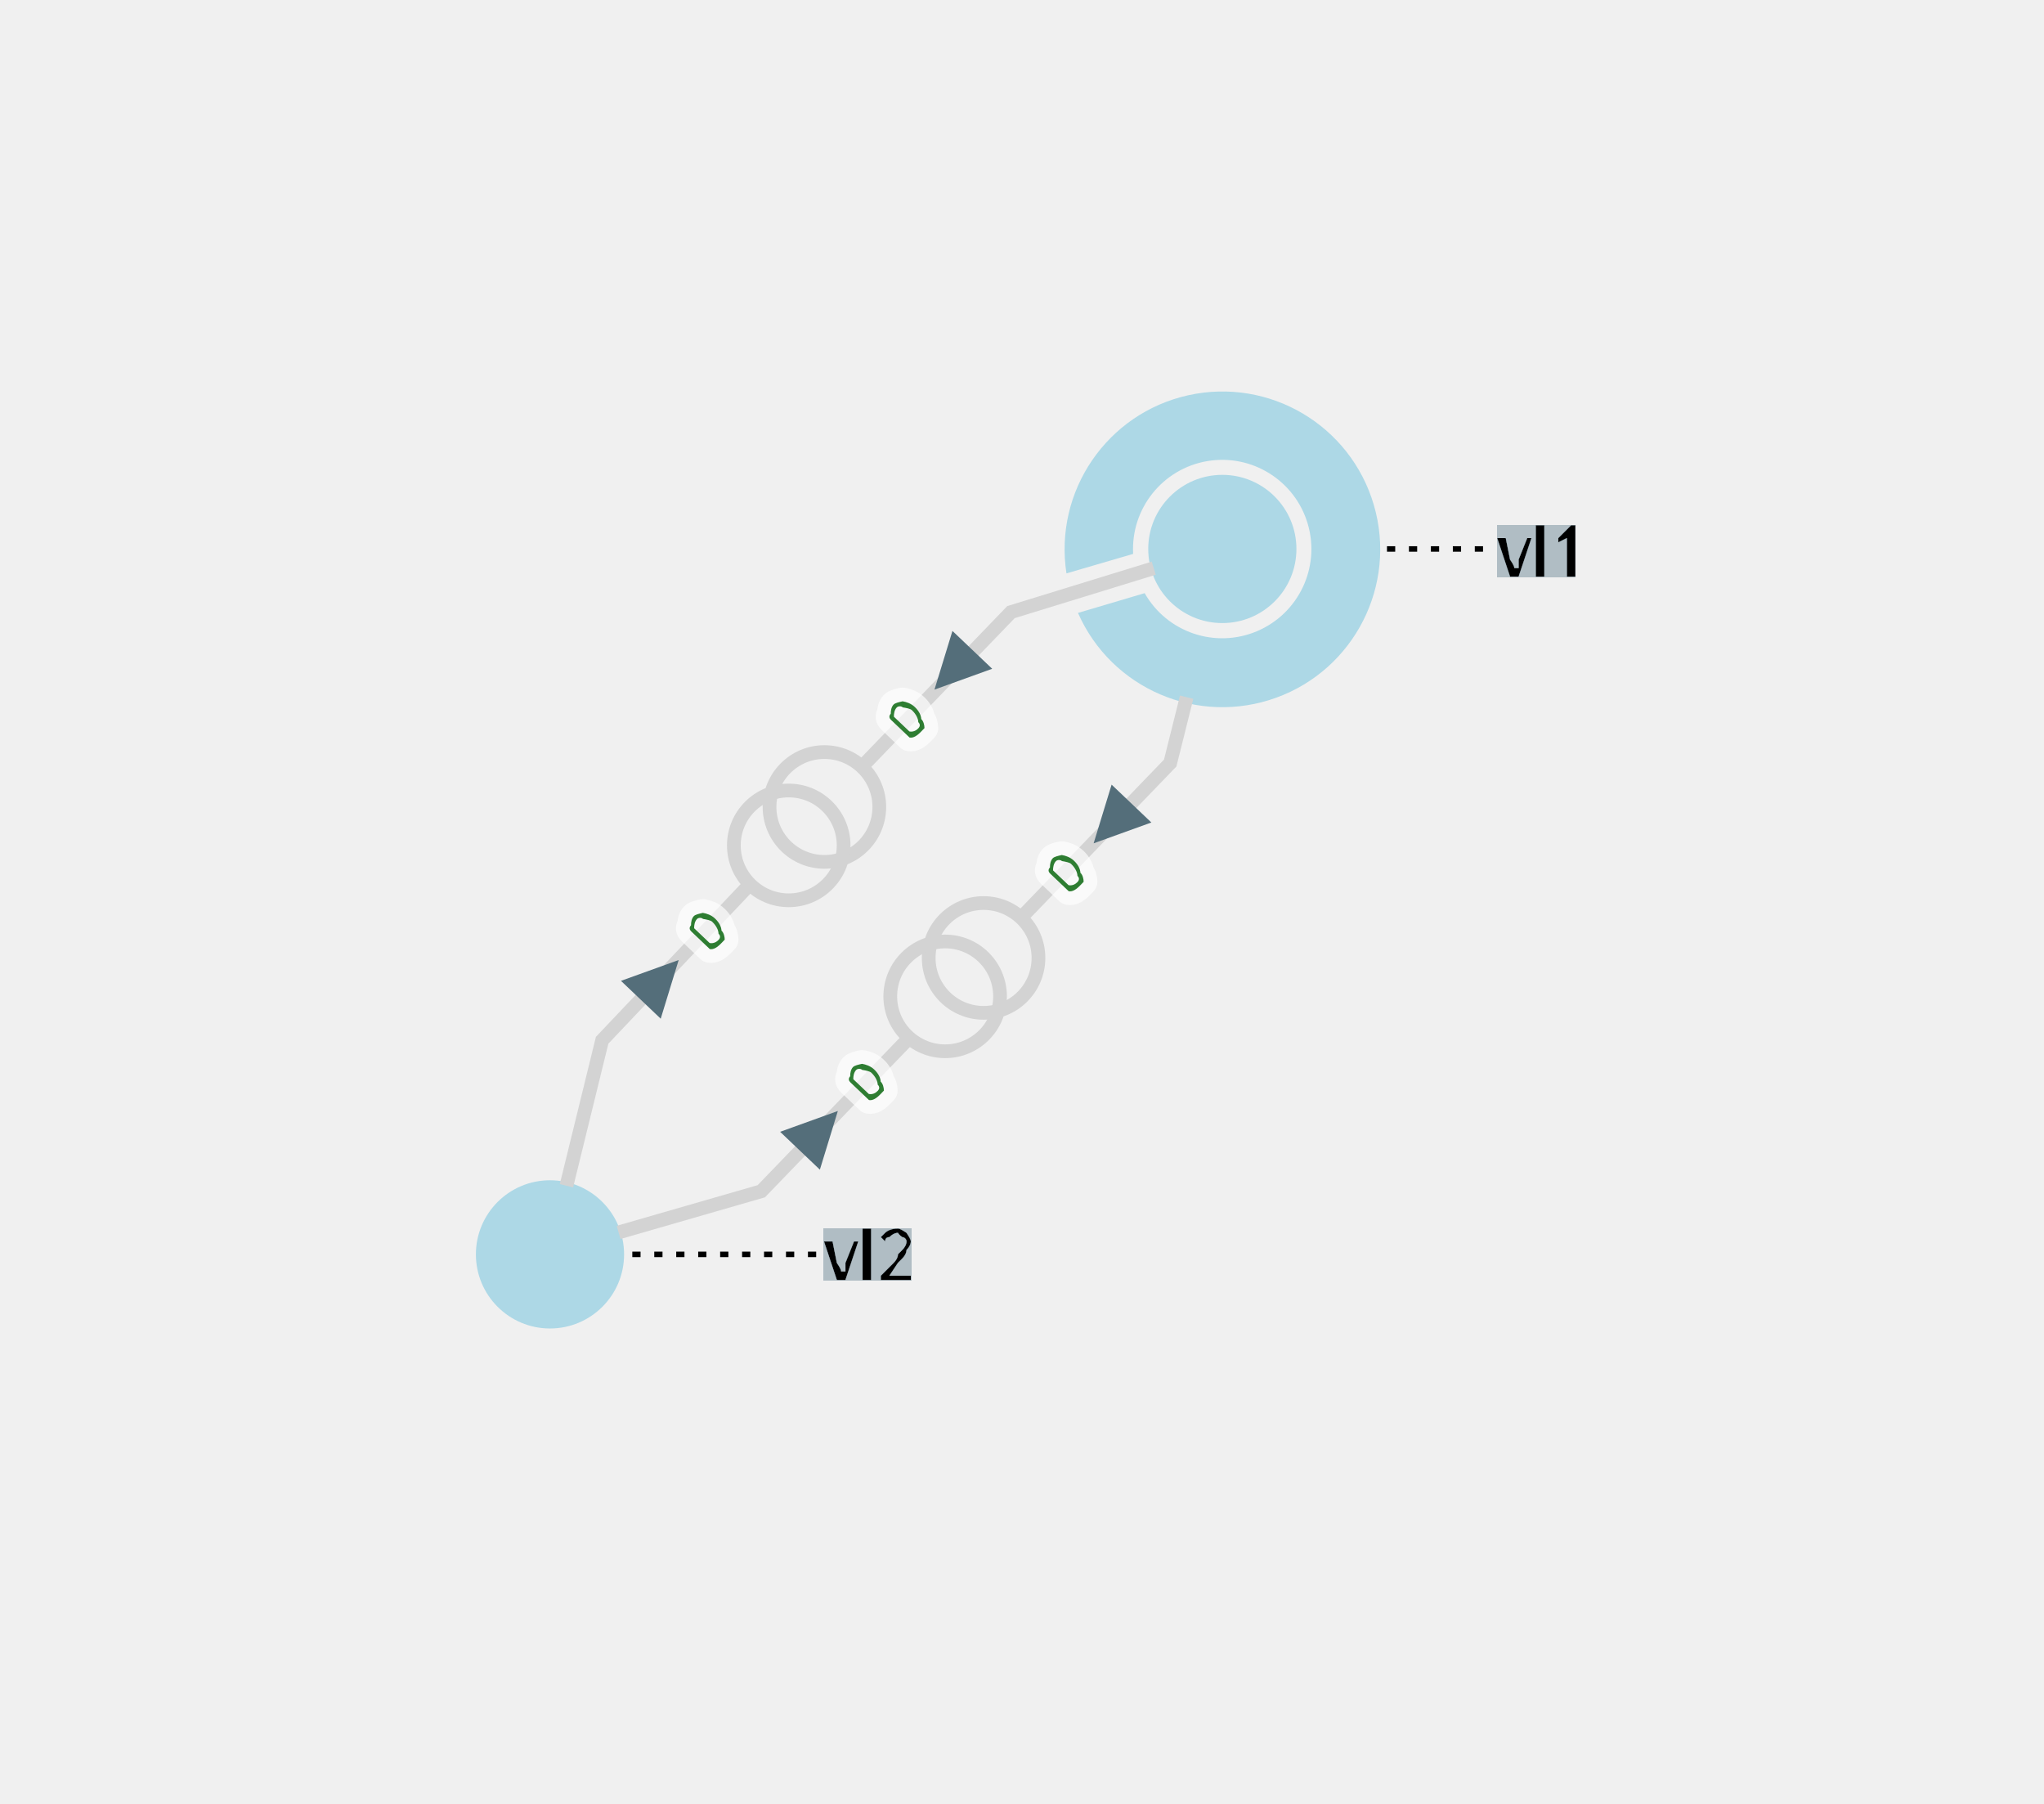
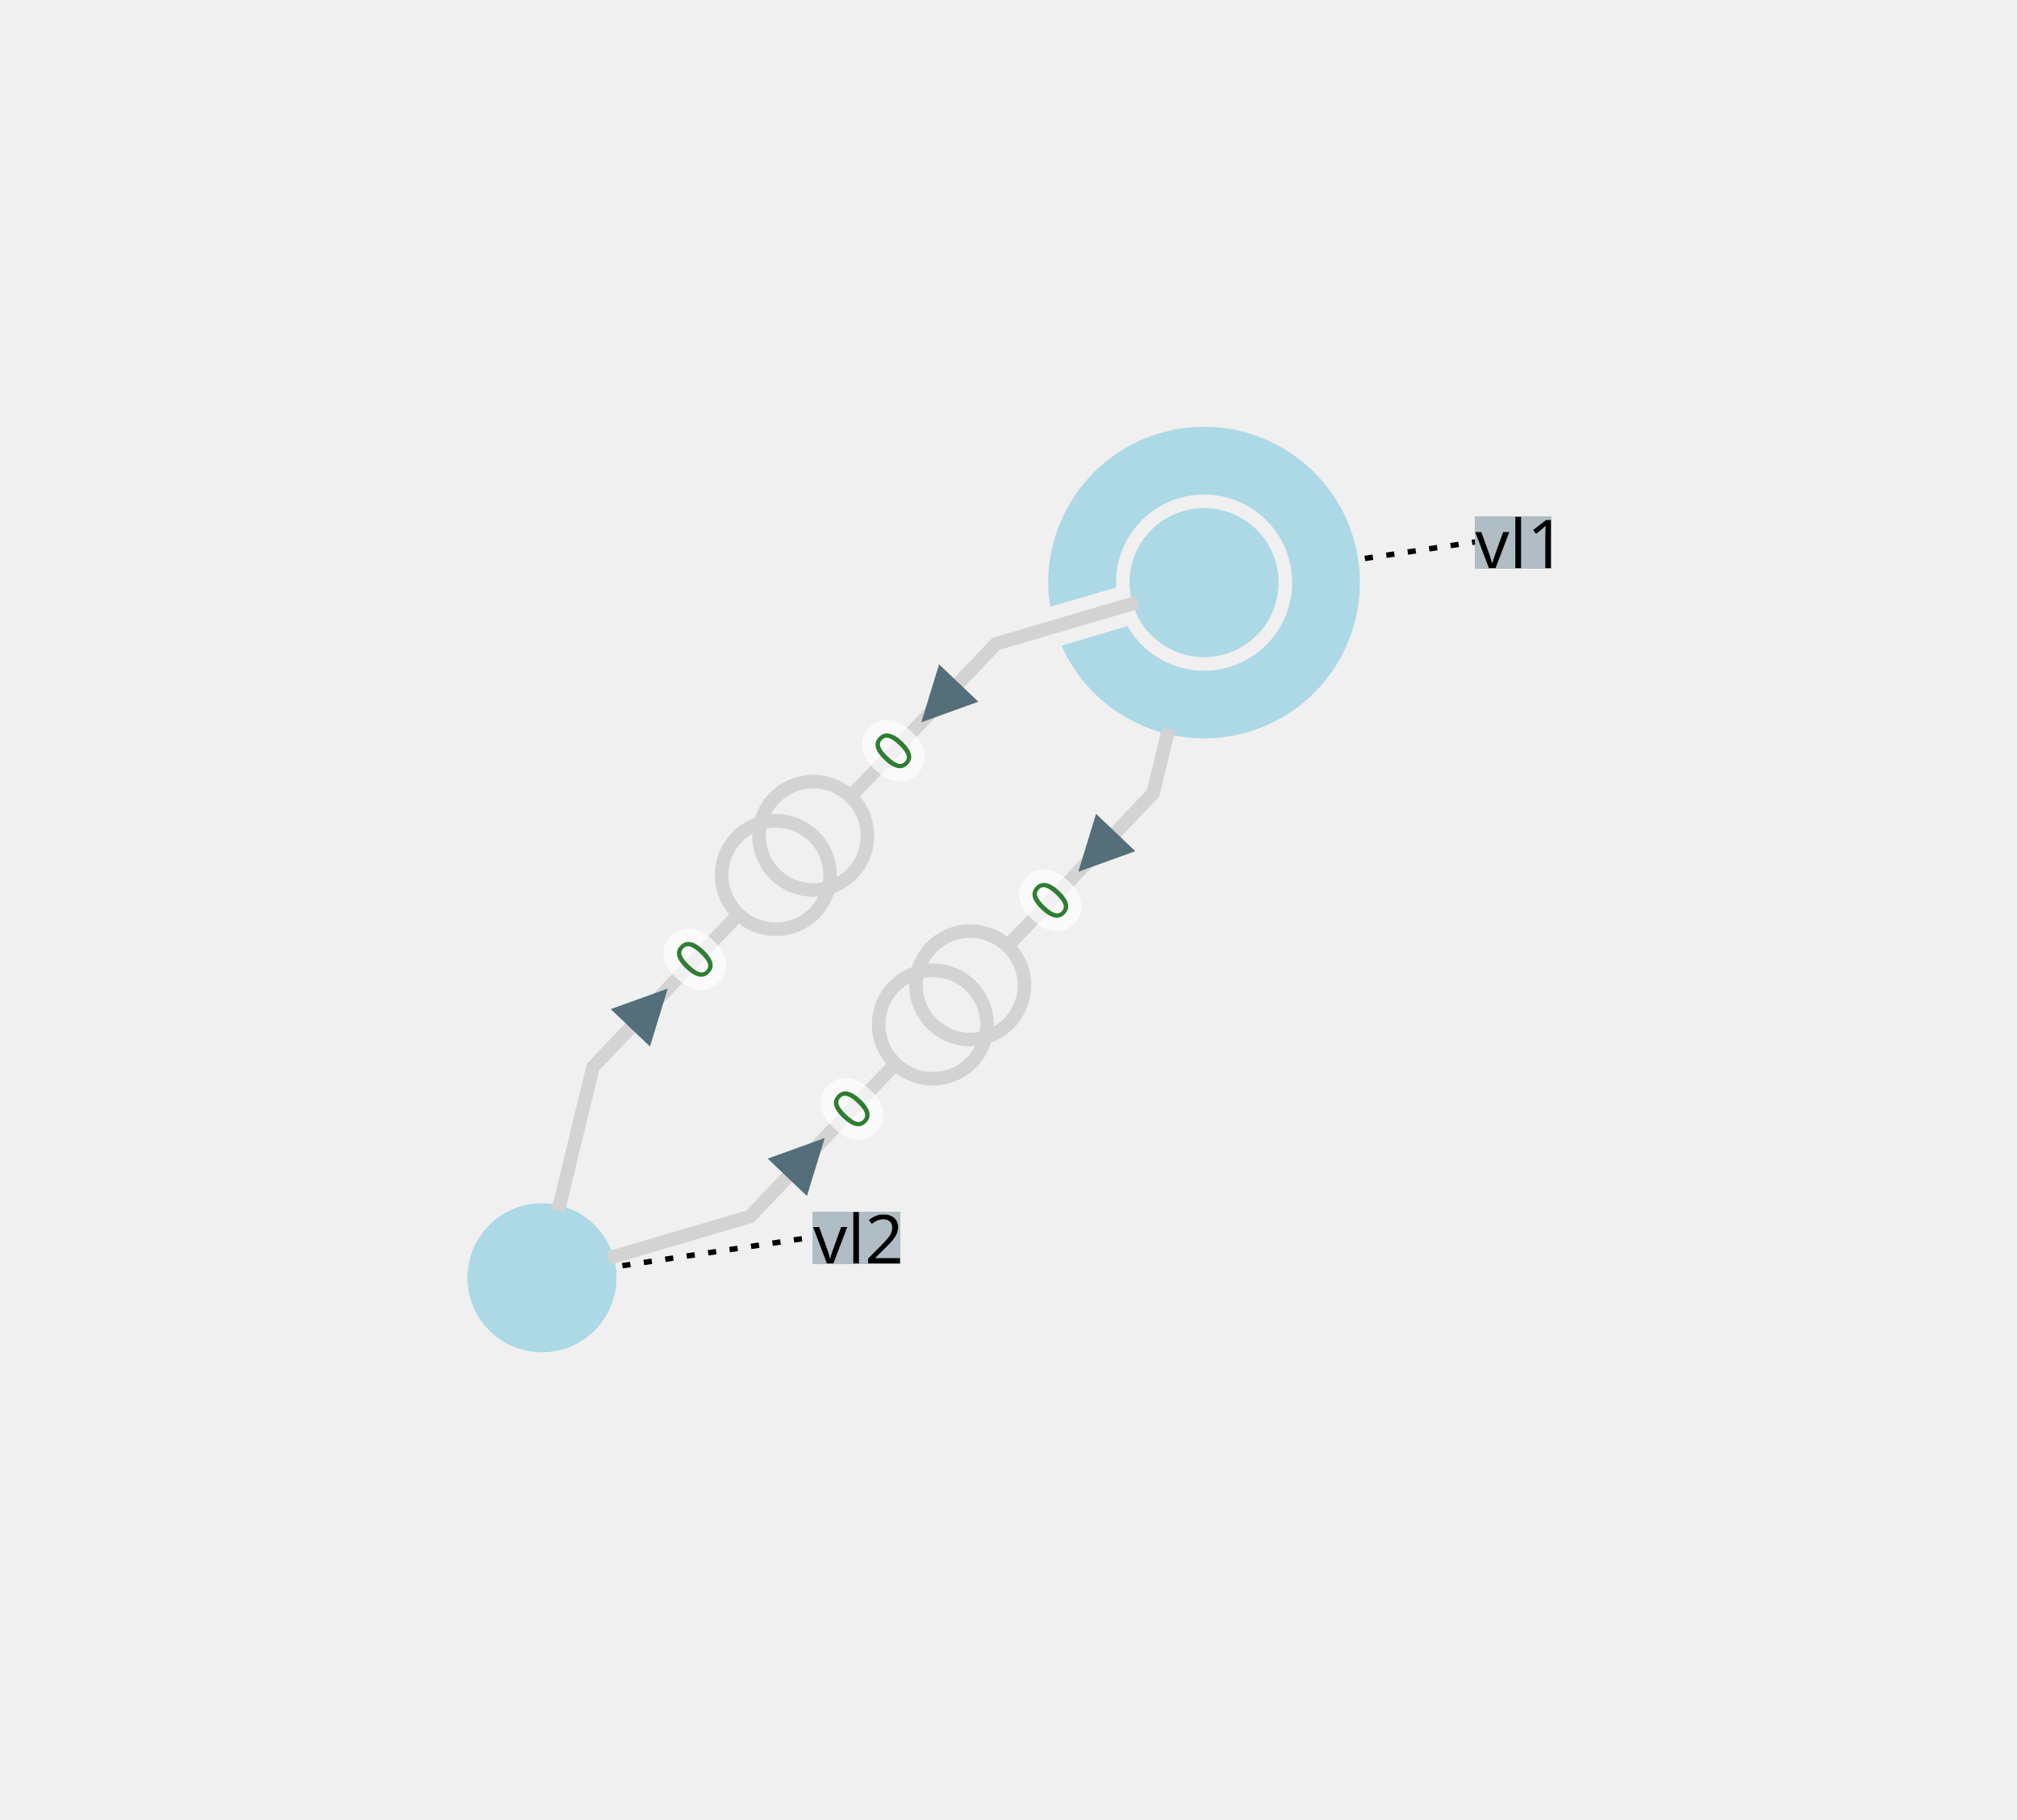
- <svg xmlns="http://www.w3.org/2000/svg" width="800.00" height="705.66" viewBox="-2.85 -2.89 7.44 6.57">
+ <svg xmlns="http://www.w3.org/2000/svg" width="372.16" height="335.78" viewBox="-284.74 -303.93 744.32 671.55">
  <style>
- .nad-branch-edges polyline, .nad-branch-edges path {stroke: var(--nad-vl-color, lightgrey); stroke-width: 0.05; fill: none}
- .nad-branch-edges circle {stroke: var(--nad-vl-color, lightgrey); stroke-width: 0.05; fill: none}
- .nad-3wt-edges polyline {stroke: var(--nad-vl-color, lightgrey); stroke-width: 0.05; fill: none}
- .nad-text-edges {stroke: black; stroke-width: 0.02; stroke-dasharray: .03,.05}
- .nad-branch-edges .nad-disconnected polyline, .nad-3wt-edges .nad-disconnected polyline {stroke-dasharray: .1,.1}
+ .nad-branch-edges polyline, .nad-branch-edges path {stroke: var(--nad-vl-color, lightgrey); stroke-width: 5; fill: none}
+ .nad-branch-edges circle {stroke: var(--nad-vl-color, lightgrey); stroke-width: 5; fill: none}
+ .nad-3wt-edges polyline {stroke: var(--nad-vl-color, lightgrey); stroke-width: 5; fill: none}
+ .nad-text-edges {stroke: black; stroke-width: 2; stroke-dasharray: 3,5}
+ .nad-branch-edges .nad-disconnected polyline, .nad-3wt-edges .nad-disconnected polyline {stroke-dasharray: 10,10}
.nad-vl-nodes circle, .nad-vl-nodes path {fill: var(--nad-vl-color, lightblue)}
- .nad-vl-nodes circle.nad-unknown-busnode {stroke: lightgrey; stroke-width: 0.05; stroke-dasharray: .05,.05; fill: none}
- .nad-hvdc-edge polyline.nad-hvdc {stroke: grey; stroke-width: 0.2}
- .nad-3wt-nodes circle {stroke: var(--nad-vl-color, lightgrey); stroke-width: 0.05; fill: none}
+ .nad-vl-nodes circle.nad-unknown-busnode {stroke: lightgrey; stroke-width: 5; stroke-dasharray: 5,5; fill: none}
+ .nad-hvdc-edge polyline.nad-hvdc {stroke: grey; stroke-width: 20}
+ .nad-3wt-nodes circle {stroke: var(--nad-vl-color, lightgrey); stroke-width: 5; fill: none}
.nad-state-out .nad-arrow-in {visibility: hidden}
.nad-state-in .nad-arrow-out {visibility: hidden}
.nad-active path {stroke: none; fill: #546e7a}
.nad-active {visibility: visible}
.nad-reactive {visibility: hidden}
.nad-reactive path {stroke: none; fill: #0277bd}
.nad-text-background {flood-color: #90a4aeaa}
- .nad-text-nodes {font: 0.25px "Verdana"; fill: black; dominant-baseline: central}
- .nad-edge-infos text {font: 0.2px "Verdana"; dominant-baseline:middle; stroke: #FFFFFFAA; stroke-width: 0.1; stroke-linejoin:round; paint-order: stroke}
+ .nad-text-nodes {font: 25px "Verdana"; fill: black; dominant-baseline: central}
+ .nad-edge-infos text {font: 20px "Verdana"; dominant-baseline:middle; stroke: #FFFFFFAA; stroke-width: 10; stroke-linejoin:round; paint-order: stroke}
.nad-edge-infos .nad-state-in text {fill: #b71c1c}
.nad-edge-infos .nad-state-out text {fill: #2e7d32}
.nad-vl0to30 {--nad-vl-color: #AFB42B}
.nad-vl30to50 {--nad-vl-color: #EF9A9A}
.nad-vl50to70 {--nad-vl-color: #9C27B0}
.nad-vl70to120 {--nad-vl-color: #E65100}
.nad-vl120to180 {--nad-vl-color: #00ACC1}
.nad-vl180to300 {--nad-vl-color: #2E7D32}
.nad-vl300to500 {--nad-vl-color: #D32F2F}
.nad-branch-edges .nad-overload polyline, .nad-branch-edges .nad-overload path {animation: line-blink 3s infinite}
.nad-vl-nodes .nad-overvoltage {animation: node-over-blink 3s infinite}
.nad-vl-nodes .nad-undervoltage {animation: node-under-blink 3s infinite}

@keyframes line-blink {
-   0%, 80%, 100% {stroke: var(--nad-vl-color, black); stroke-width: 0.05}
-   40% {stroke: #FFEB3B; stroke-width: 0.15}
+   0%, 80%, 100% {stroke: var(--nad-vl-color, black); stroke-width: 5}
+   40% {stroke: #FFEB3B; stroke-width: 15}
}
@keyframes node-over-blink {
  0%, 80%, 100% {stroke: white; stroke-width: 0}
-   40% {stroke: #ff5722; stroke-width: 0.15}
+   40% {stroke: #ff5722; stroke-width: 15}
}
@keyframes node-under-blink {
  0%, 80%, 100% {stroke: white; stroke-width: 0}
-   40% {stroke: #00BCD4; stroke-width: 0.15}
+   40% {stroke: #00BCD4; stroke-width: 15}
}
</style>
  <defs>
    <filter id="textBgFilter" x="0" y="0" width="1" height="1">
      <feFlood class="nad-text-background" />
      <feComposite in="SourceGraphic" operator="over" />
    </filter>
  </defs>
  <g class="nad-vl-nodes">
-     <g transform="translate(1.60,-0.89)" id="0" class="nad-vl300to500">
-       <circle r="0.27" id="1" />
-       <path d="M-0.568,0.089 A0.575,0.575 345.053 1 1 -0.526,0.233 L-0.283,0.161 A0.325,0.325 -333.556 1 0 -0.325,0.018 Z " id="2" />
+     <g transform="translate(159.59,-88.93)" id="0" class="nad-vl300to500">
+       <circle r="27.50" id="1" />
+       <path d="M-56.804,8.921 A57.500,57.500 345.053 1 1 -52.581,23.270 L-28.253,16.063 A32.500,32.500 -333.556 1 0 -32.450,1.801 Z " id="2" />
    </g>
-     <g transform="translate(-0.85,1.68)" id="3" class="nad-vl180to300">
-       <circle r="0.27" id="4" />
+     <g transform="translate(-84.74,167.62)" id="3" class="nad-vl180to300">
+       <circle r="27.50" id="4" />
    </g>
  </g>
  <g class="nad-branch-edges">
    <g id="5">
      <g class="nad-vl300to500">
-         <polyline points="1.35,-0.82 0.83,-0.66 0.29,-0.10" />
-         <g class="nad-edge-infos" transform="translate(0.62,-0.45)">
+         <polyline points="135.12,-81.73 82.84,-66.34 29.15,-9.96" />
+         <g class="nad-edge-infos" transform="translate(62.15,-44.62)">
          <g class="nad-active nad-state-out">
            <g transform="rotate(-136.40)">
-               <path class="nad-arrow-in" d="M-0.1 -0.1 H0.1 L0 0.1z" />
-               <path class="nad-arrow-out" d="M-0.1 0.1 H0.1 L0 -0.1z" />
+               <path class="nad-arrow-in" transform="scale(10.00)" d="M-1 -1 H1 L0 1z" />
+               <path class="nad-arrow-out" transform="scale(10.00)" d="M-1 1 H1 L0 -1z" />
            </g>
-             <text transform="rotate(-46.40)" x="-0.19" style="text-anchor:end">0</text>
+             <text transform="rotate(-46.40)" x="-19.00" style="text-anchor:end">0</text>
          </g>
          <g class="nad-reactive nad-state-out">
            <g transform="rotate(-136.40)">
-               <path class="nad-arrow-in" d="M-0.1 -0.1 H0.1 L0 0.1z" />
-               <path class="nad-arrow-out" d="M-0.1 0.1 H0.1 L0 -0.1z" />
+               <path class="nad-arrow-in" transform="scale(10.00)" d="M-1 -1 H1 L0 1z" />
+               <path class="nad-arrow-out" transform="scale(10.00)" d="M-1 1 H1 L0 -1z" />
            </g>
-             <text transform="rotate(-46.40)" x="-0.19" style="text-anchor:end">0</text>
+             <text transform="rotate(-46.40)" x="-19.00" style="text-anchor:end">0</text>
          </g>
        </g>
-         <circle cx="0.15" cy="0.05" r="0.20" />
+         <circle cx="15.36" cy="4.52" r="20.00" />
      </g>
      <g class="nad-vl180to300">
-         <polyline points="-0.79,1.43 -0.66,0.90 -0.12,0.33" />
-         <g class="nad-edge-infos" transform="translate(-0.45,0.68)">
+         <polyline points="-78.74,142.84 -65.92,89.87 -12.23,33.49" />
+         <g class="nad-edge-infos" transform="translate(-45.23,68.14)">
          <g class="nad-active nad-state-out">
            <g transform="rotate(43.60)">
-               <path class="nad-arrow-in" d="M-0.1 -0.1 H0.1 L0 0.1z" />
-               <path class="nad-arrow-out" d="M-0.1 0.1 H0.1 L0 -0.1z" />
+               <path class="nad-arrow-in" transform="scale(10.00)" d="M-1 -1 H1 L0 1z" />
+               <path class="nad-arrow-out" transform="scale(10.00)" d="M-1 1 H1 L0 -1z" />
            </g>
-             <text transform="rotate(-46.40)" x="0.19">0</text>
+             <text transform="rotate(-46.40)" x="19.00">0</text>
          </g>
          <g class="nad-reactive nad-state-out">
            <g transform="rotate(43.60)">
-               <path class="nad-arrow-in" d="M-0.1 -0.1 H0.1 L0 0.1z" />
-               <path class="nad-arrow-out" d="M-0.1 0.1 H0.1 L0 -0.1z" />
+               <path class="nad-arrow-in" transform="scale(10.00)" d="M-1 -1 H1 L0 1z" />
+               <path class="nad-arrow-out" transform="scale(10.00)" d="M-1 1 H1 L0 -1z" />
            </g>
-             <text transform="rotate(-46.40)" x="0.19">0</text>
+             <text transform="rotate(-46.40)" x="19.00">0</text>
          </g>
        </g>
-         <circle cx="0.02" cy="0.19" r="0.20" />
+         <circle cx="1.56" cy="19.00" r="20.00" />
      </g>
    </g>
    <g id="6">
      <g class="nad-vl300to500">
-         <polyline points="1.47,-0.35 1.41,-0.11 0.87,0.45" />
-         <g class="nad-edge-infos" transform="translate(1.20,0.11)">
+         <polyline points="146.53,-34.99 140.77,-11.17 87.08,45.21" />
+         <g class="nad-edge-infos" transform="translate(120.08,10.55)">
          <g class="nad-active nad-state-out">
            <g transform="rotate(-136.40)">
-               <path class="nad-arrow-in" d="M-0.1 -0.1 H0.1 L0 0.1z" />
-               <path class="nad-arrow-out" d="M-0.1 0.1 H0.1 L0 -0.1z" />
+               <path class="nad-arrow-in" transform="scale(10.00)" d="M-1 -1 H1 L0 1z" />
+               <path class="nad-arrow-out" transform="scale(10.00)" d="M-1 1 H1 L0 -1z" />
            </g>
-             <text transform="rotate(-46.40)" x="-0.19" style="text-anchor:end">0</text>
+             <text transform="rotate(-46.40)" x="-19.00" style="text-anchor:end">0</text>
          </g>
          <g class="nad-reactive nad-state-out">
            <g transform="rotate(-136.40)">
-               <path class="nad-arrow-in" d="M-0.1 -0.1 H0.1 L0 0.1z" />
-               <path class="nad-arrow-out" d="M-0.1 0.1 H0.1 L0 -0.1z" />
+               <path class="nad-arrow-in" transform="scale(10.00)" d="M-1 -1 H1 L0 1z" />
+               <path class="nad-arrow-out" transform="scale(10.00)" d="M-1 1 H1 L0 -1z" />
            </g>
-             <text transform="rotate(-46.40)" x="-0.19" style="text-anchor:end">0</text>
+             <text transform="rotate(-46.40)" x="-19.00" style="text-anchor:end">0</text>
          </g>
        </g>
-         <circle cx="0.73" cy="0.60" r="0.20" />
+         <circle cx="73.29" cy="59.69" r="20.00" />
      </g>
      <g class="nad-vl180to300">
-         <polyline points="-0.60,1.60 -0.08,1.45 0.46,0.89" />
-         <g class="nad-edge-infos" transform="translate(0.13,1.23)">
+         <polyline points="-60.27,160.42 -7.99,145.04 45.70,88.66" />
+         <g class="nad-edge-infos" transform="translate(12.70,123.31)">
          <g class="nad-active nad-state-out">
            <g transform="rotate(43.60)">
-               <path class="nad-arrow-in" d="M-0.1 -0.1 H0.1 L0 0.1z" />
-               <path class="nad-arrow-out" d="M-0.1 0.1 H0.1 L0 -0.1z" />
+               <path class="nad-arrow-in" transform="scale(10.00)" d="M-1 -1 H1 L0 1z" />
+               <path class="nad-arrow-out" transform="scale(10.00)" d="M-1 1 H1 L0 -1z" />
            </g>
-             <text transform="rotate(-46.40)" x="0.19">0</text>
+             <text transform="rotate(-46.40)" x="19.00">0</text>
          </g>
          <g class="nad-reactive nad-state-out">
            <g transform="rotate(43.60)">
-               <path class="nad-arrow-in" d="M-0.1 -0.1 H0.1 L0 0.1z" />
-               <path class="nad-arrow-out" d="M-0.1 0.1 H0.1 L0 -0.1z" />
+               <path class="nad-arrow-in" transform="scale(10.00)" d="M-1 -1 H1 L0 1z" />
+               <path class="nad-arrow-out" transform="scale(10.00)" d="M-1 1 H1 L0 -1z" />
            </g>
-             <text transform="rotate(-46.40)" x="0.19">0</text>
+             <text transform="rotate(-46.40)" x="19.00">0</text>
          </g>
        </g>
-         <circle cx="0.59" cy="0.74" r="0.20" />
+         <circle cx="59.49" cy="74.17" r="20.00" />
      </g>
    </g>
  </g>
  <g class="nad-text-edges">
-     <polyline id="0_edge" points="2.20,-0.89 2.60,-0.89" />
-     <polyline id="3_edge" points="-0.55,1.68 0.15,1.68" />
+     <polyline id="0_edge" points="218.92,-97.83 259.59,-103.93" />
+     <polyline id="3_edge" points="-55.07,163.17 15.26,152.62" />
  </g>
  <g class="nad-text-nodes">
-     <text filter="url(#textBgFilter)" y="-0.89" x="2.60">vl1</text>
-     <text filter="url(#textBgFilter)" y="1.68" x="0.15">vl2</text>
+     <text filter="url(#textBgFilter)" y="-103.93" x="259.59">vl1</text>
+     <text filter="url(#textBgFilter)" y="152.62" x="15.26">vl2</text>
  </g>
</svg>
